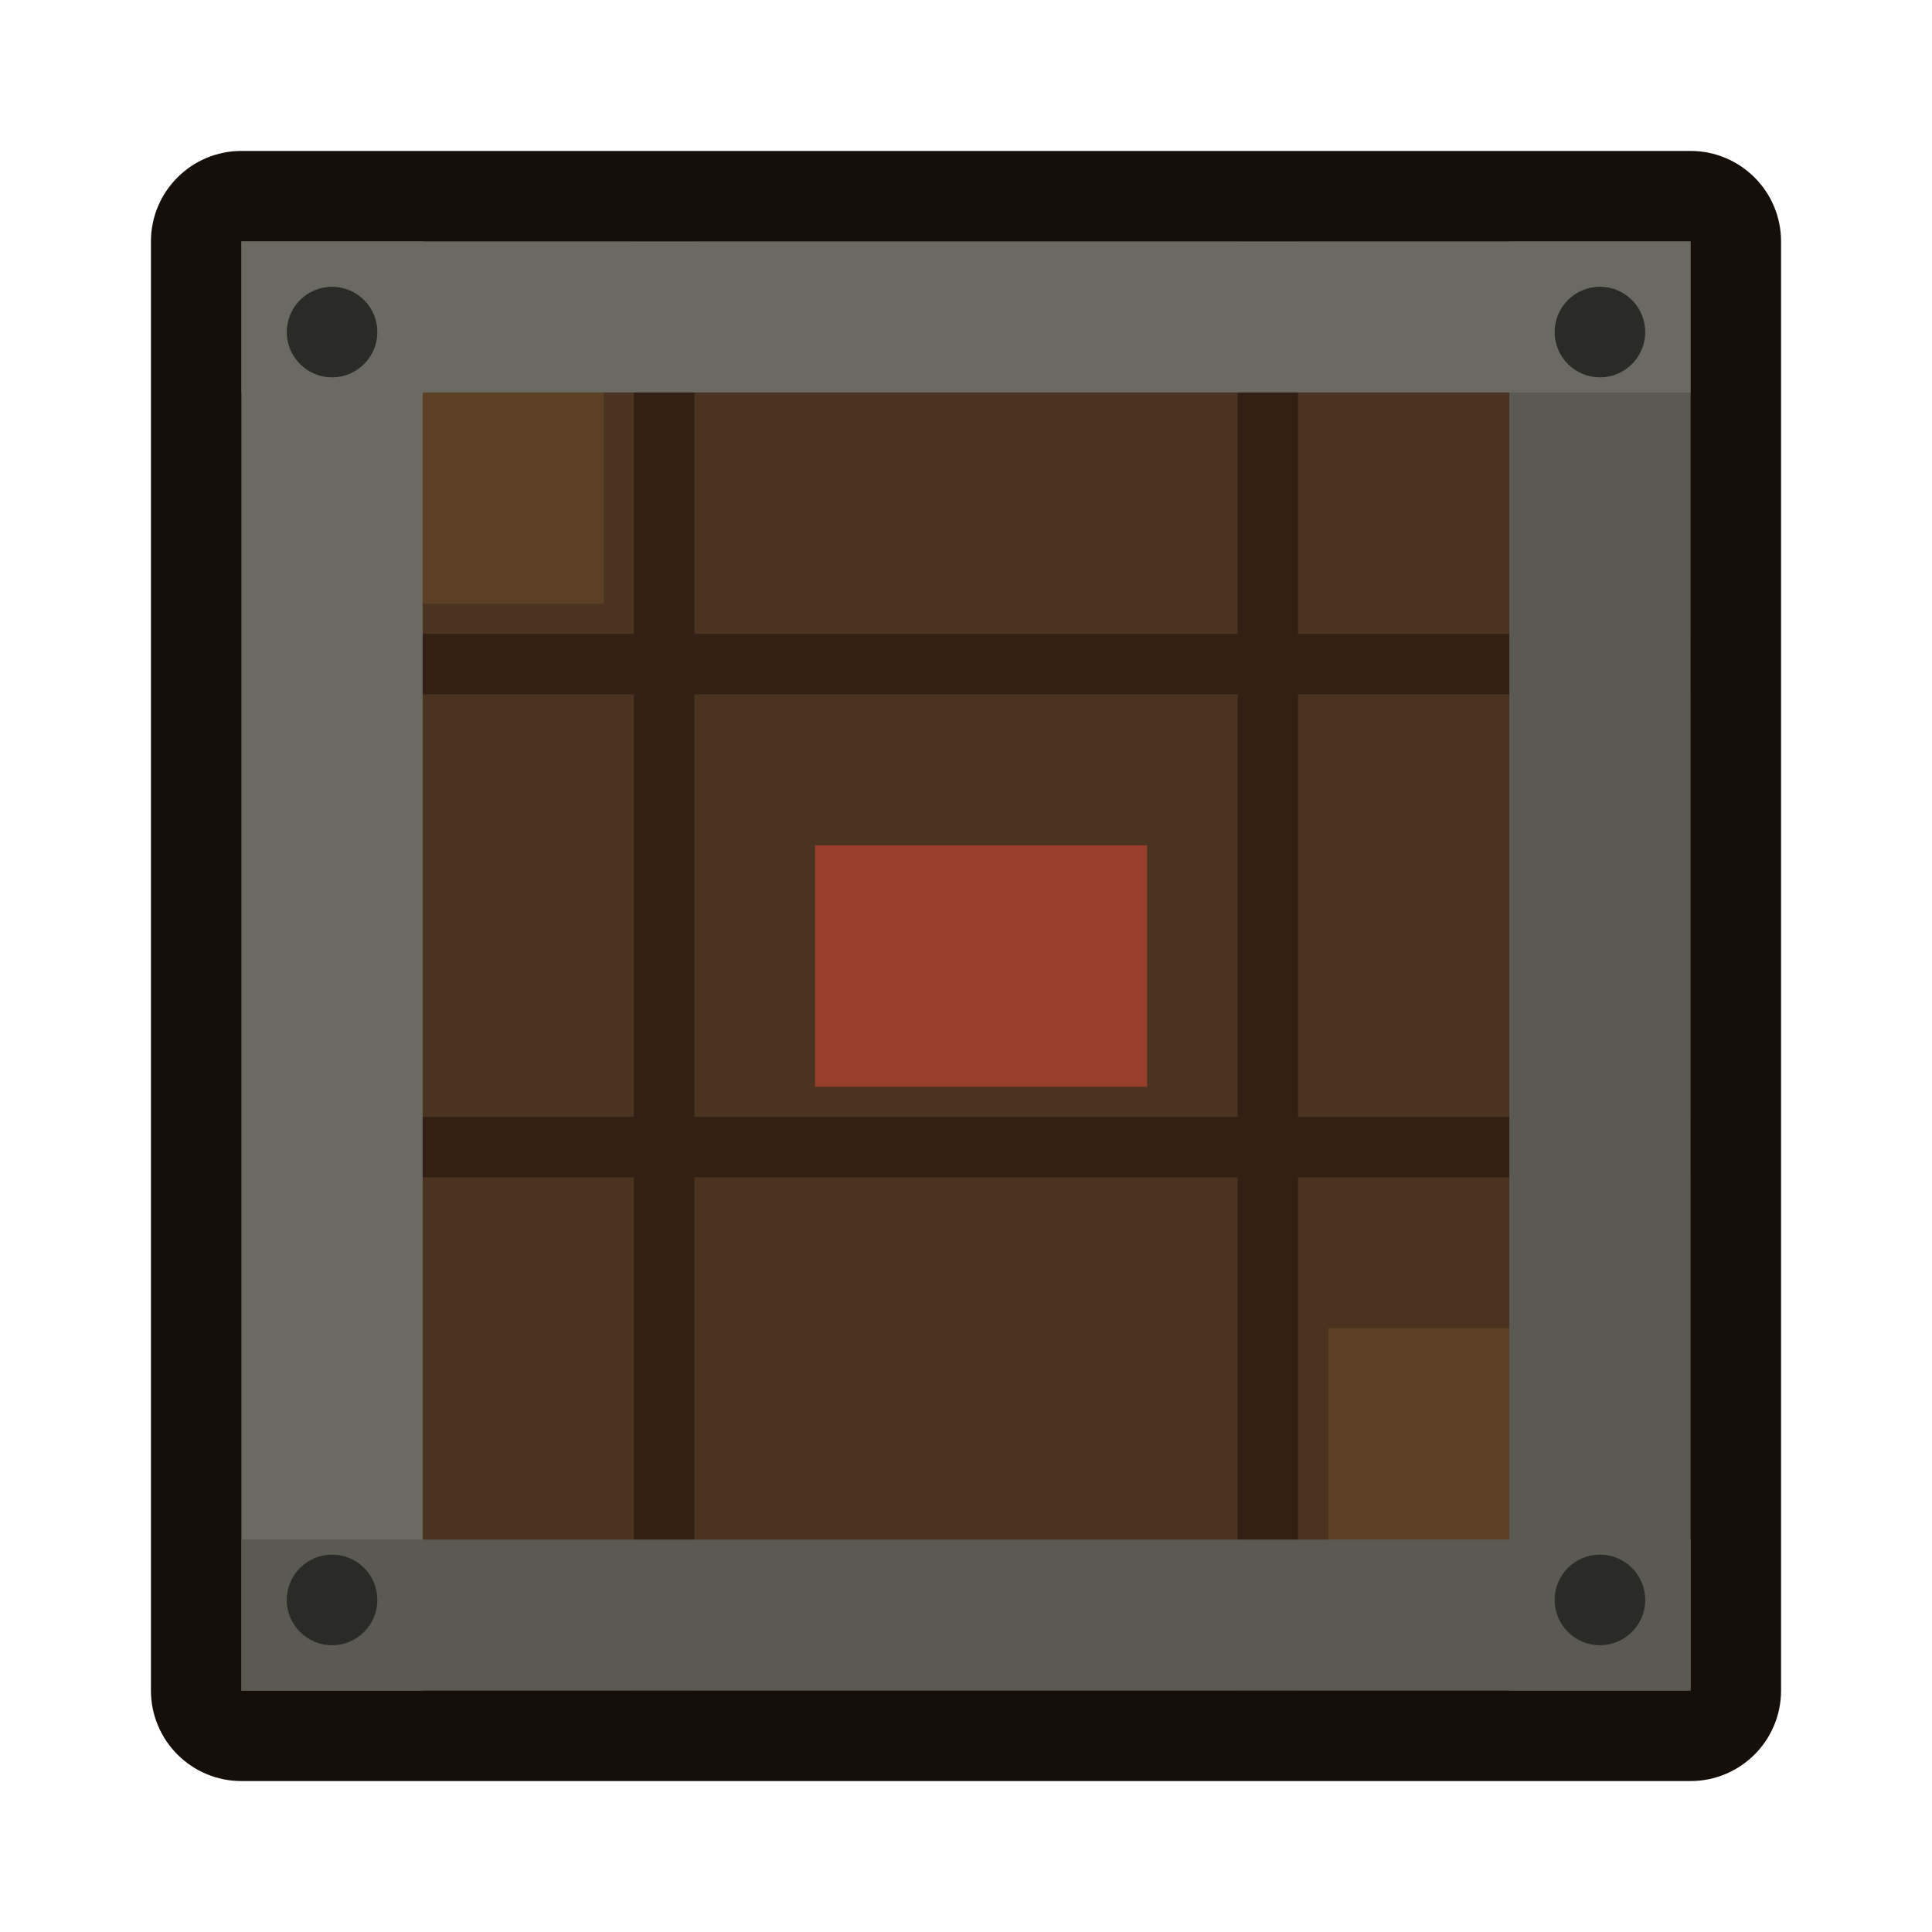
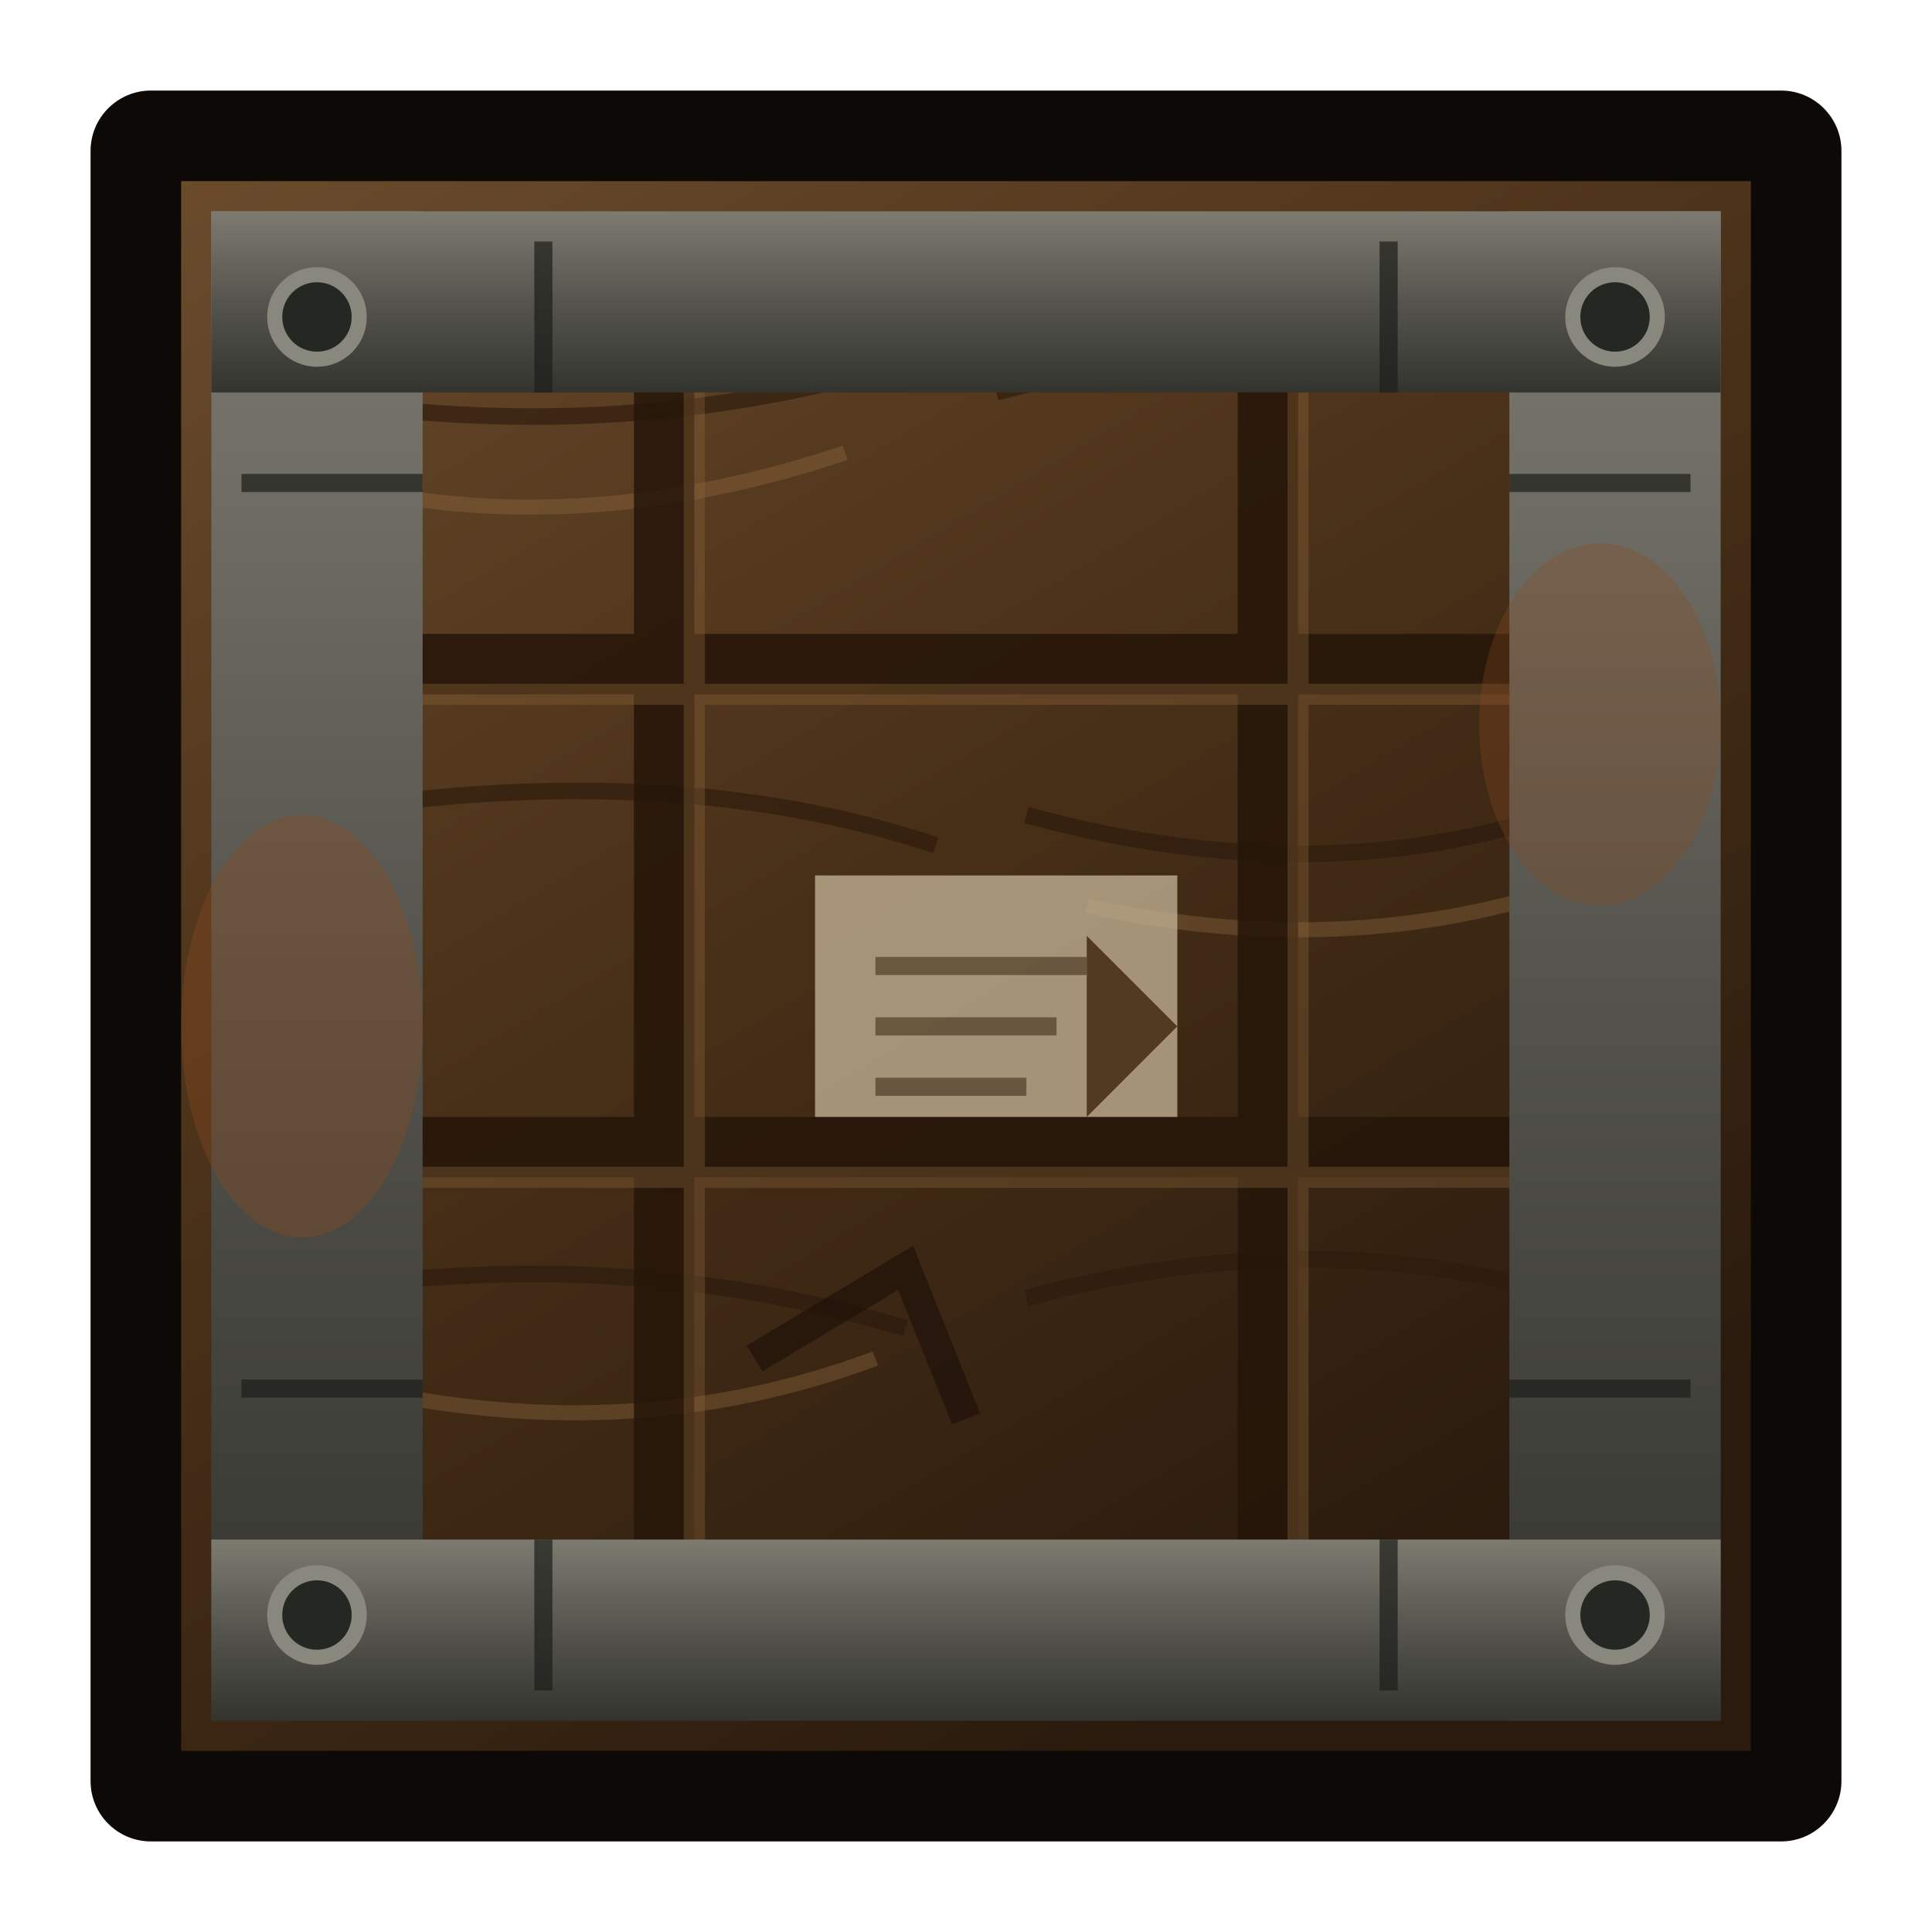
<svg xmlns="http://www.w3.org/2000/svg" width="64" height="64" viewBox="0 0 64 64">
-   <rect x="5" y="5" width="54" height="54" rx="3" fill="#160e08" />
-   <rect x="8" y="8" width="48" height="48" fill="#4a3320" />
-   <path d="M8 22 H56 M8 38 H56 M22 8 V56 M42 8 V56" stroke="#2a1c10" stroke-width="2" opacity="0.8" />
-   <path d="M10 12 H20 V20 H10 Z M44 44 H54 V52 H44 Z" fill="#7f5a32" opacity="0.35" />
-   <rect x="8" y="8" width="6" height="48" fill="#6b6a62" />
-   <rect x="50" y="8" width="6" height="48" fill="#5a5952" />
-   <rect x="8" y="8" width="48" height="5" fill="#6b6a62" />
-   <rect x="8" y="51" width="48" height="5" fill="#5a5952" />
-   <circle cx="11" cy="11" r="1.5" fill="#2a2a26" />
-   <circle cx="53" cy="11" r="1.5" fill="#2a2a26" />
-   <circle cx="11" cy="53" r="1.5" fill="#2a2a26" />
-   <circle cx="53" cy="53" r="1.5" fill="#2a2a26" />
-   <rect x="27" y="28" width="11" height="8" fill="#b8442e" opacity="0.7" />
+   <defs>
+     <linearGradient id="wood" x1="0" y1="0" x2="0.6" y2="1">
+       <stop offset="0" stop-color="#6b4b2c" />
+       <stop offset="0.5" stop-color="#493018" />
+       <stop offset="1" stop-color="#2a1b0e" />
+     </linearGradient>
+     <linearGradient id="strap" x1="0" y1="0" x2="0" y2="1">
+       <stop offset="0" stop-color="#7d7b70" />
+       <stop offset="0.5" stop-color="#55544e" />
+       <stop offset="1" stop-color="#34342f" />
+     </linearGradient>
+   </defs>
+   <rect x="3" y="3" width="58" height="58" rx="2" fill="#0d0906" />
+   <rect x="6" y="6" width="52" height="52" fill="url(#wood)" />
+   <g stroke="#2c1a0c" stroke-width="0.55" fill="none" opacity="0.65">
+     <path d="M9 13 Q20 15 30 12 M33 13 Q44 10 55 14 M10 27 Q22 25 31 28 M34 27 Q45 30 54 26" />
+     <path d="M9 43 Q20 41 30 44 M34 43 Q45 40 55 44 M10 55 Q22 53 31 56 M35 55 Q45 57 54 54" />
+   </g>
+   <g stroke="#8b663d" stroke-width="0.5" fill="none" opacity="0.4">
+     <path d="M11 16 Q19 18 28 15 M36 30 Q45 32 53 29 M12 46 Q21 48 29 45" />
+   </g>
+   <path d="M8 22 H56 M8 38 H56 M22 8 V56 M42 8 V56" stroke="#241508" stroke-width="2" opacity="0.85" />
+   <path d="M8 23 H56 M8 39 H56 M23 8 V56 M43 8 V56" stroke="#8b6438" stroke-width="0.7" opacity="0.35" />
+   <rect x="7" y="7" width="7" height="50" fill="url(#strap)" />
+   <rect x="50" y="7" width="7" height="50" fill="url(#strap)" />
+   <rect x="7" y="7" width="50" height="6" fill="url(#strap)" />
+   <rect x="7" y="51" width="50" height="6" fill="url(#strap)" />
+   <g stroke="#1c1e1a" stroke-width="0.6" opacity="0.7">
+     <path d="M8 16 H14 M50 16 H56 M8 46 H14 M50 46 H56 M18 8 V13 M46 8 V13 M18 51 V56 M46 51 V56" />
+   </g>
+   <g fill="#252722" stroke="#88887e" stroke-width="0.5">
+     <circle cx="10.5" cy="10.5" r="1.4" />
+     <circle cx="53.5" cy="10.5" r="1.4" />
+     <circle cx="10.5" cy="53.5" r="1.4" />
+     <circle cx="53.5" cy="53.5" r="1.4" />
+   </g>
+   <ellipse cx="10" cy="34" rx="4" ry="7" fill="#8a4a1e" opacity="0.35" />
+   <ellipse cx="53" cy="24" rx="4" ry="6" fill="#8a4a1e" opacity="0.3" />
+   <rect x="27" y="29" width="12" height="8" fill="#c1b193" opacity="0.78" />
+   <path d="M36 37 L39 34 L36 31" fill="#493018" opacity="0.9" />
+   <g stroke="#5a4730" stroke-width="0.6" opacity="0.8">
+     <path d="M29 32 H36 M29 34 H35 M29 36 H34" />
+   </g>
+   <path d="M25 45 L30 42 L32 47" stroke="#1a0e06" stroke-width="1" fill="none" opacity="0.6" />
</svg>
